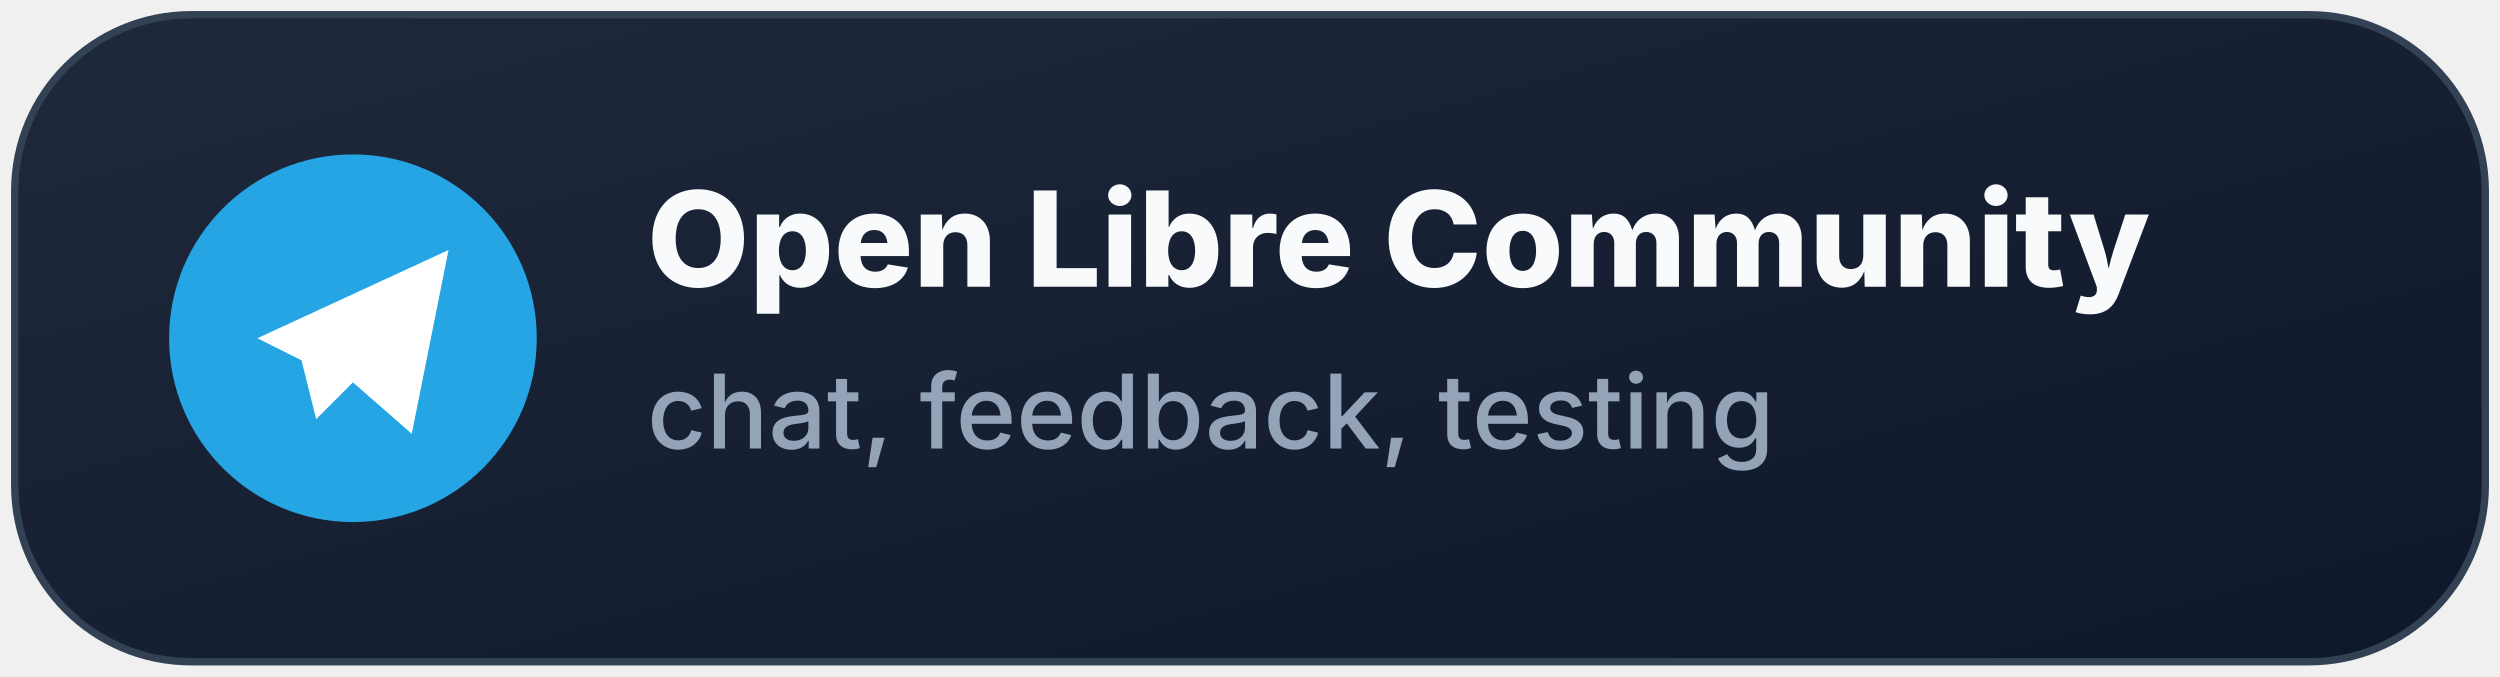
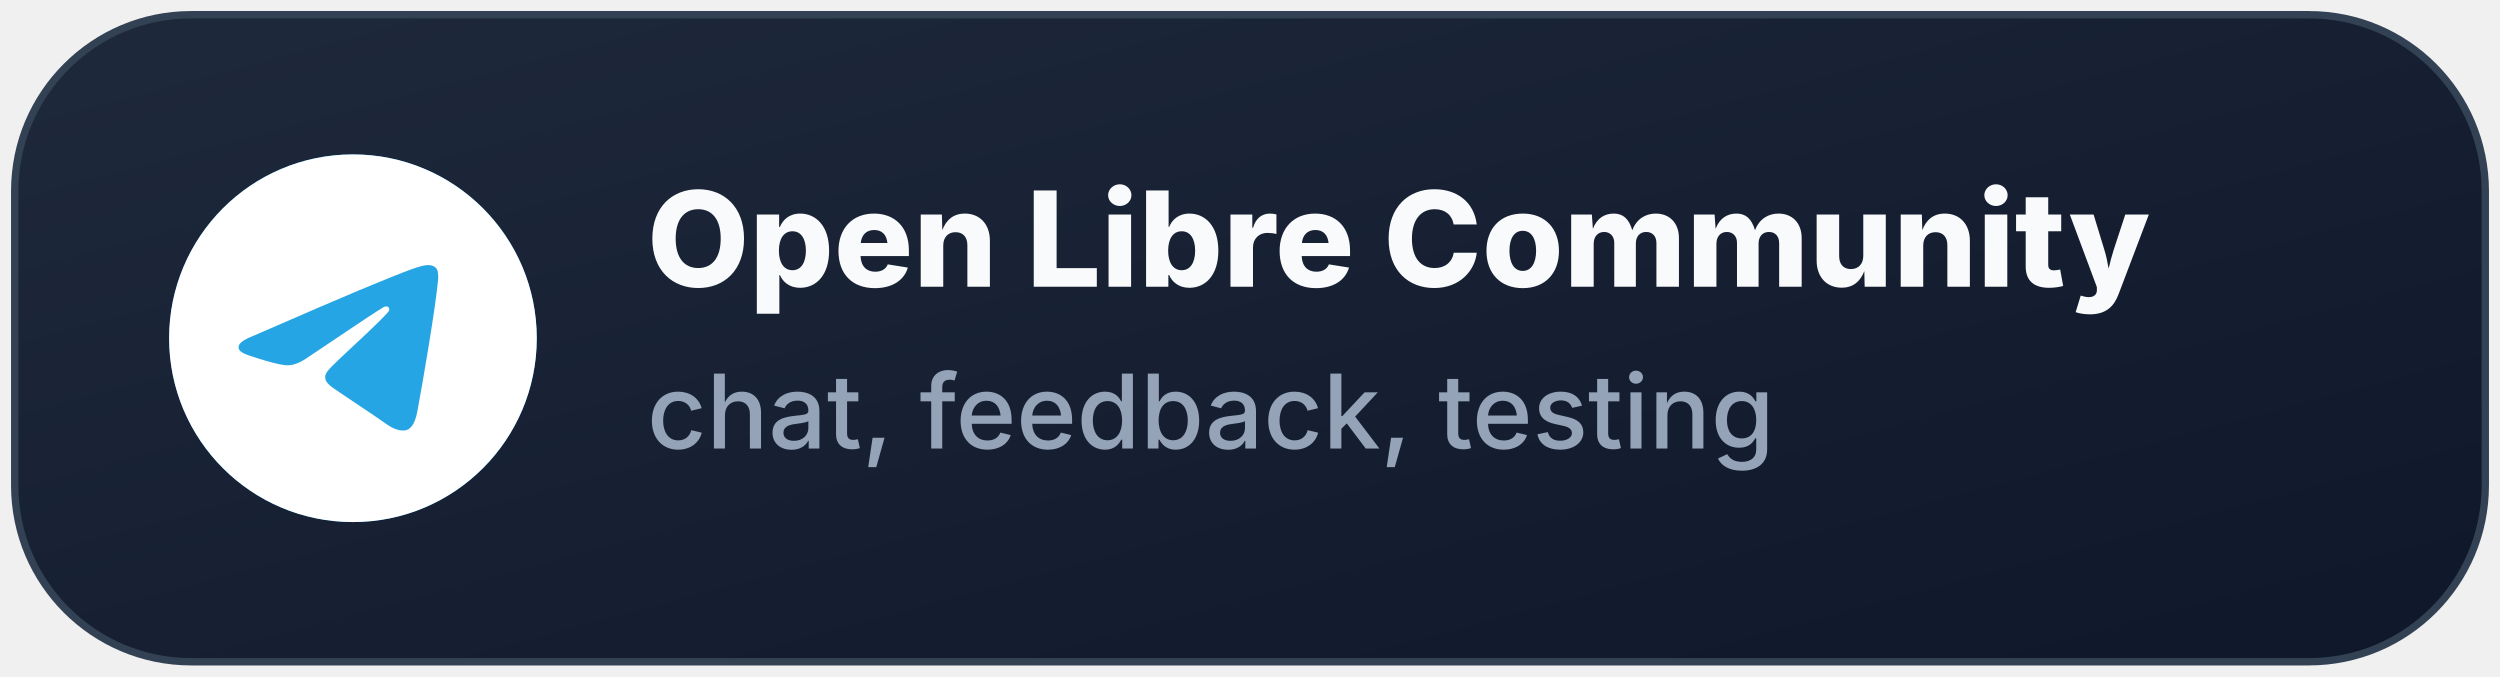
<svg xmlns="http://www.w3.org/2000/svg" width="340" height="92" viewBox="0 0 340 92" role="img" aria-label="Telegram Open Libre Community">
  <defs>
    <linearGradient id="g" x1="0" y1="0" x2="1" y2="1">
      <stop offset="0" stop-color="#1e293b" />
      <stop offset="1" stop-color="#0f172a" />
    </linearGradient>
  </defs>
  <rect x="2" y="2" width="336" height="88" rx="24" fill="url(#g)" stroke="#334155" />
-   <circle cx="48" cy="46" r="25" fill="#26a5e4" />
-   <path d="M35 46 61 34l-5 25-8-7-5 5-2-8-6-3Z" fill="#fff" />
+   <circle cx="48" cy="46" r="25" fill="#26A5E4" />
+   <g transform="translate(23 21) scale(2.083333)">
+     <path d="M11.944 0A12 12 0 0 0 0 12a12 12 0 0 0 12 12 12 12 0 0 0 12-12A12 12 0 0 0 12 0a12 12 0 0 0-.056 0zm4.962 7.224c.1-.002.321.023.465.14a.506.506 0 0 1 .171.325c.016.093.036.306.02.472-.18 1.898-.962 6.502-1.36 8.627-.168.9-.499 1.201-.82 1.23-.696.065-1.225-.46-1.9-.902-1.056-.693-1.653-1.124-2.678-1.8-1.185-.78-.417-1.21.258-1.91.177-.184 3.247-2.977 3.307-3.23.007-.032.014-.15-.056-.212s-.174-.041-.249-.024c-.106.024-1.793 1.14-5.061 3.345-.48.33-.913.49-1.302.48-.428-.008-1.252-.241-1.865-.44-.752-.245-1.349-.374-1.297-.789.027-.216.325-.437.893-.663 3.498-1.524 5.83-2.529 6.998-3.014 3.332-1.386 4.025-1.627 4.476-1.635z" fill="#fff" />
+   </g>
  <text x="88" y="39" fill="#f8fafc" font-family="Inter, Segoe UI, Arial, sans-serif" font-size="18" font-weight="800">Open Libre Community</text>
  <text x="88" y="61" fill="#94a3b8" font-family="Inter, Segoe UI, Arial, sans-serif" font-size="14" font-weight="500">chat, feedback, testing</text>
</svg>
